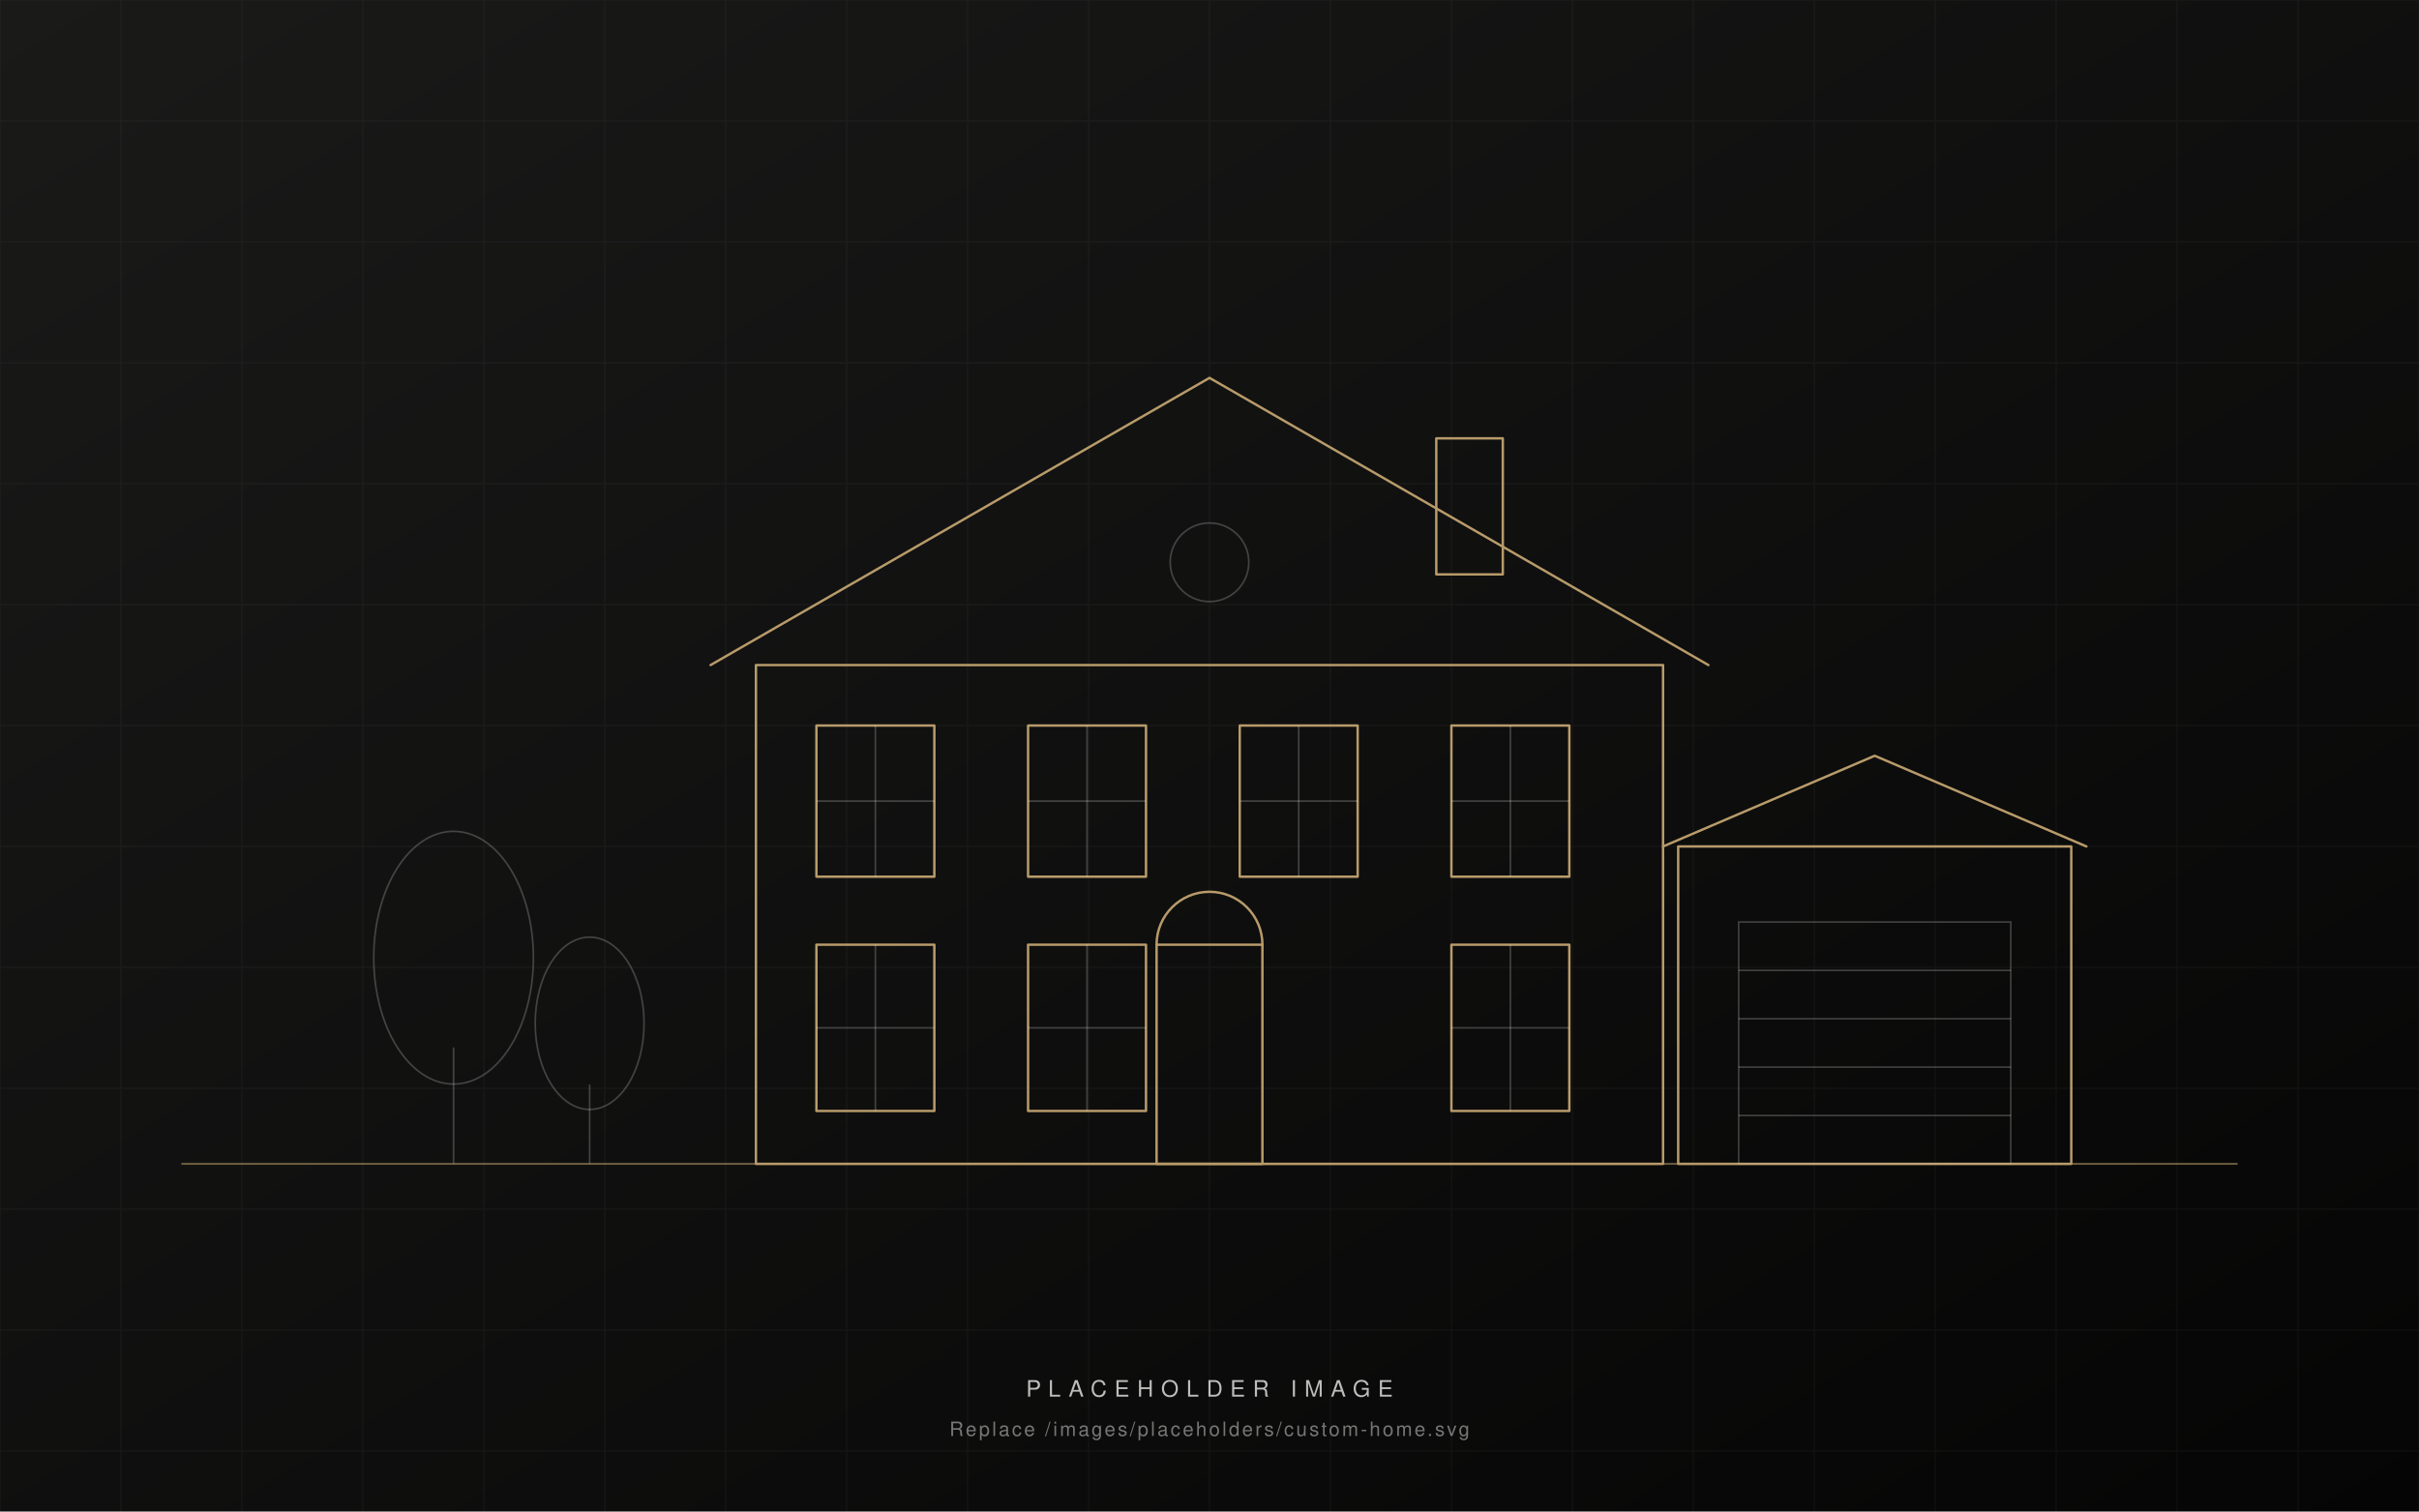
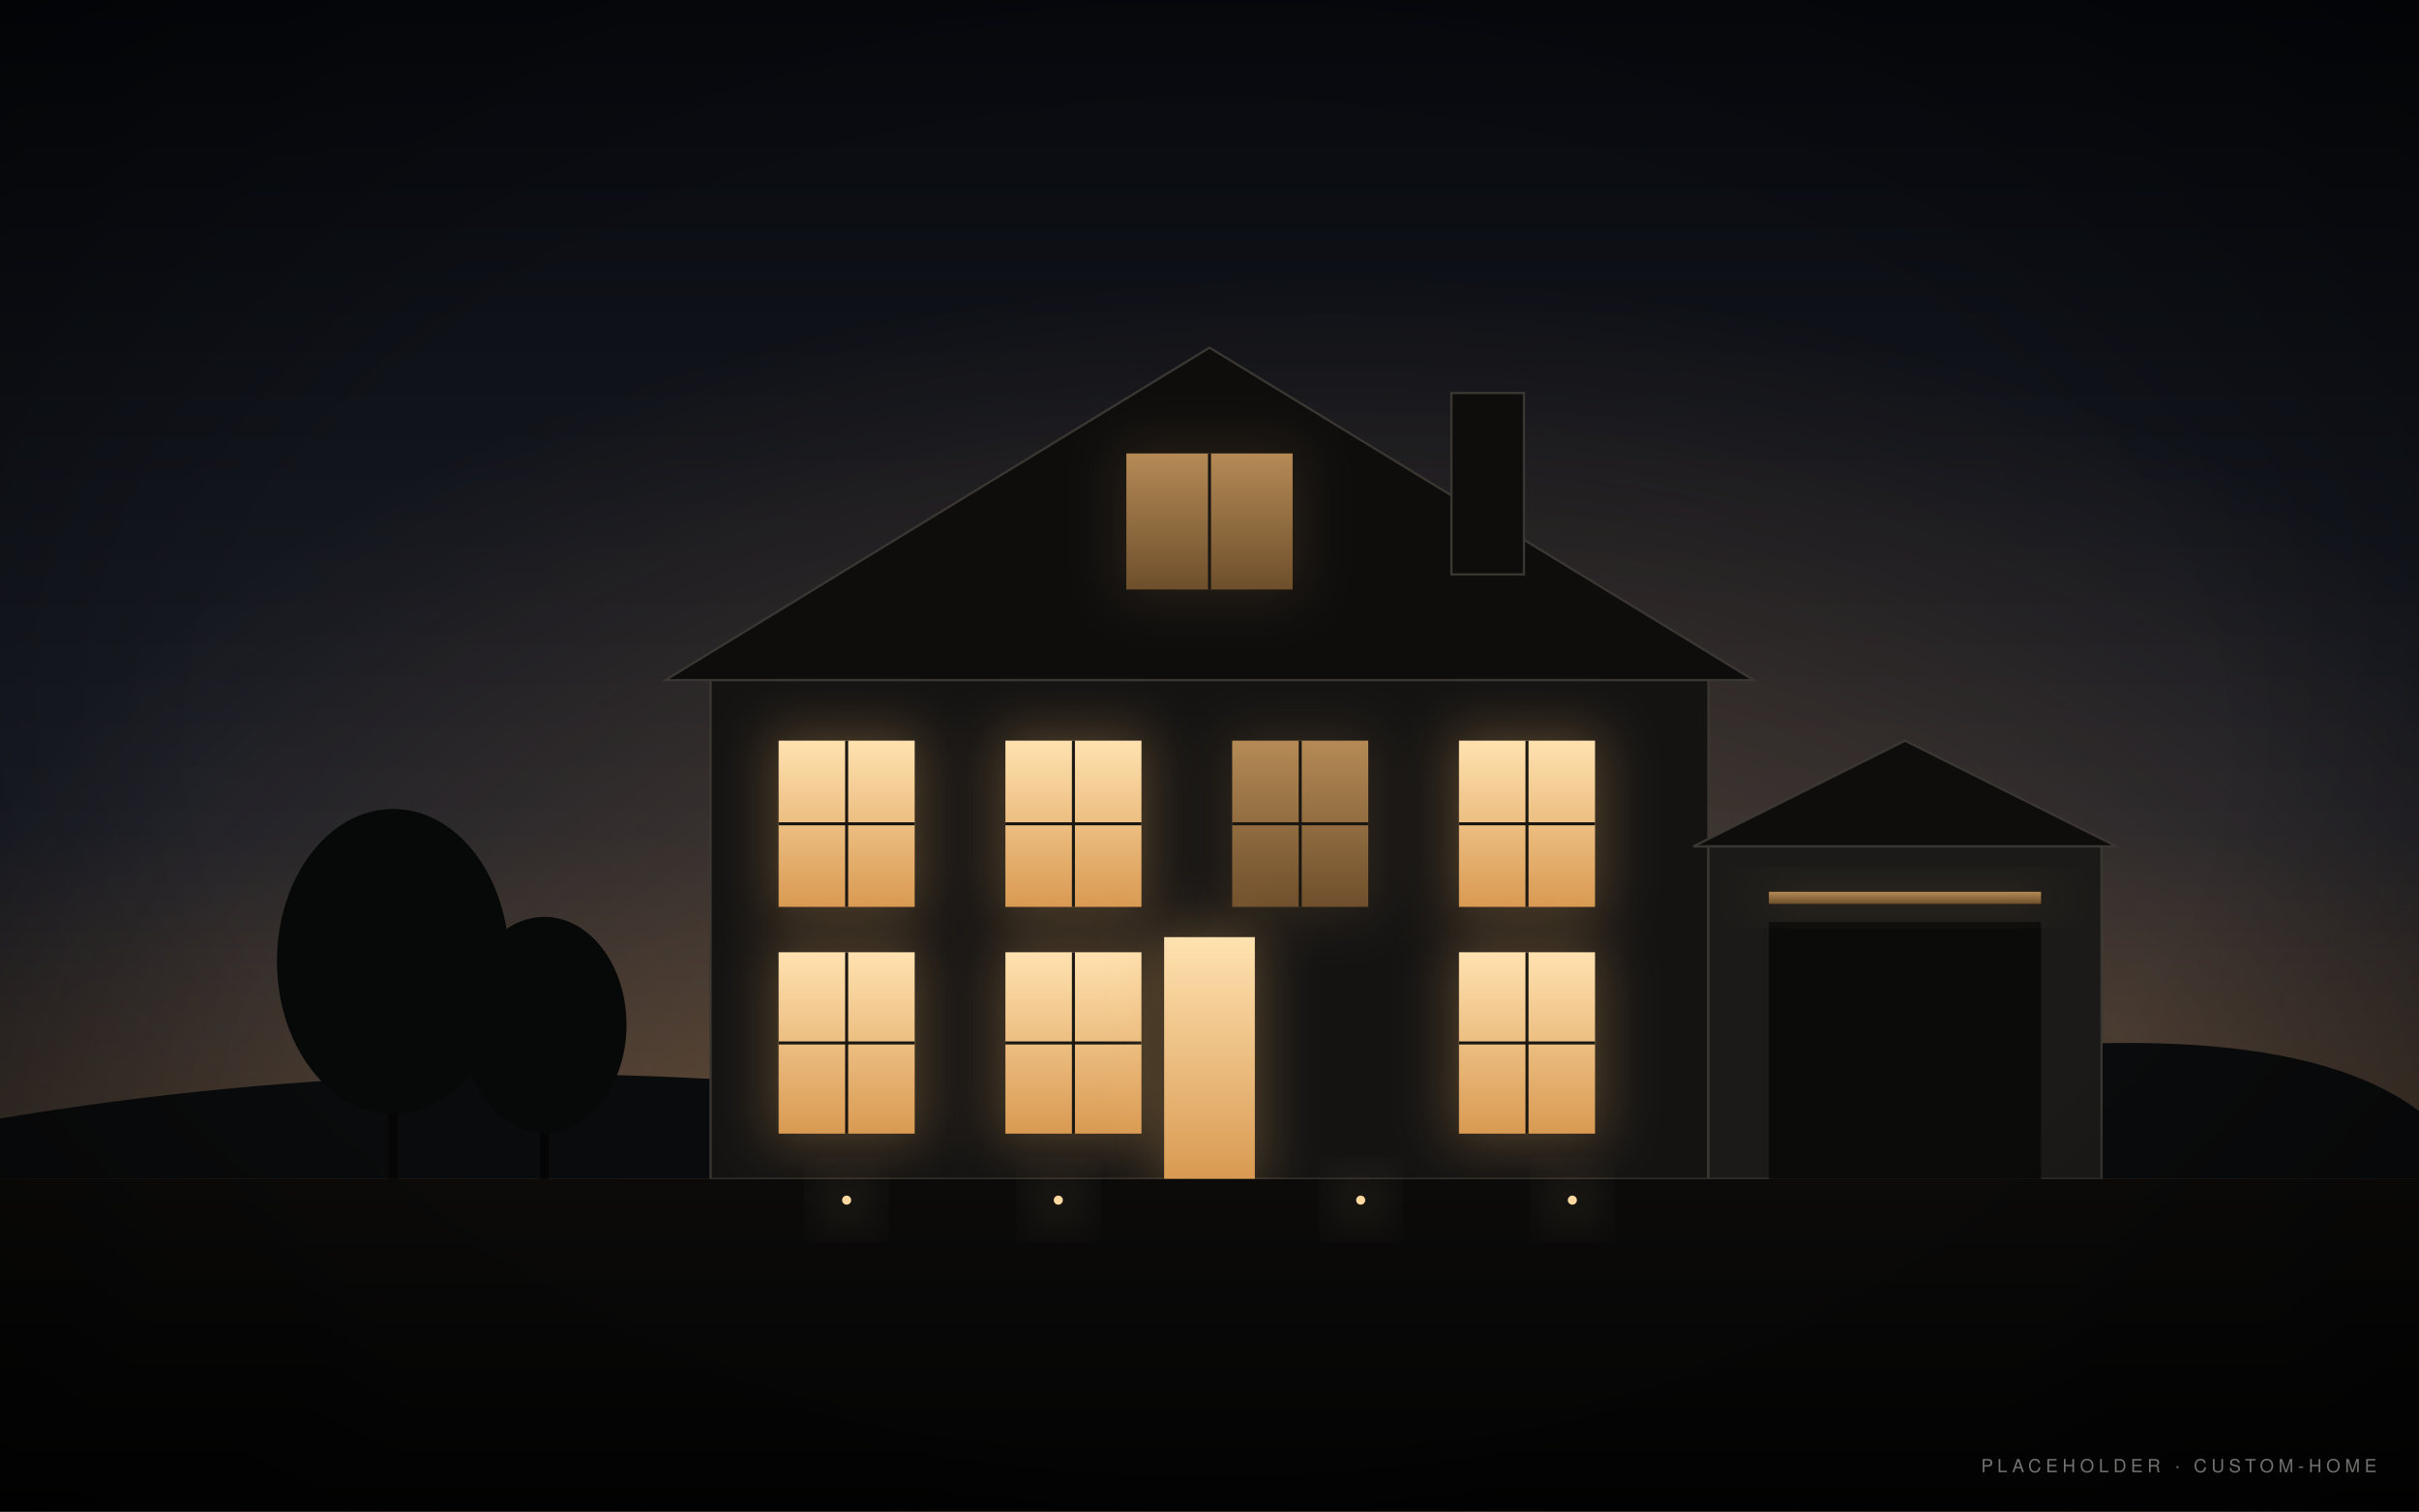
<svg xmlns="http://www.w3.org/2000/svg" viewBox="0 0 1600 1000" preserveAspectRatio="xMidYMid slice" role="img">
  <defs>
-     <linearGradient id="bg" x1="0" y1="0" x2="1" y2="1">
-       <stop offset="0" stop-color="#1A1A19" />
-       <stop offset="1" stop-color="#050505" />
+     <linearGradient id="skyFull" x1="0" y1="0" x2="0" y2="1">
+       <stop offset="0" stop-color="#07090e" />
+       <stop offset="0.55" stop-color="#1a1d26" />
+       <stop offset="0.85" stop-color="#4a3a2c" />
+       <stop offset="1" stop-color="#6e5238" />
    </linearGradient>
+     <linearGradient id="sky" x1="0" y1="0" x2="0" y2="1">
+       <stop offset="0" stop-color="#1c2230" />
+       <stop offset="0.7" stop-color="#5b4632" />
+       <stop offset="1" stop-color="#8a6644" />
+     </linearGradient>
+     <linearGradient id="warm" x1="0" y1="0" x2="0" y2="1">
+       <stop offset="0" stop-color="#ffe2b0" />
+       <stop offset="1" stop-color="#d99a52" />
+     </linearGradient>
+     <linearGradient id="warmDim" x1="0" y1="0" x2="0" y2="1">
+       <stop offset="0" stop-color="#b58a55" />
+       <stop offset="1" stop-color="#6e4f2c" />
+     </linearGradient>
+     <linearGradient id="groundG" x1="0" y1="0" x2="0" y2="1">
+       <stop offset="0" stop-color="#0c0b0a" />
+       <stop offset="1" stop-color="#030303" />
+     </linearGradient>
+     <linearGradient id="poolFade" x1="0" y1="0" x2="0" y2="1">
+       <stop offset="0" stop-color="#0b1418" stop-opacity="0" />
+       <stop offset="1" stop-color="#05080a" stop-opacity="0.9" />
+     </linearGradient>
+     <linearGradient id="wall" x1="0" y1="0" x2="0" y2="1">
+       <stop offset="0" stop-color="#1d1813" />
+       <stop offset="1" stop-color="#2c241b" />
+     </linearGradient>
+     <linearGradient id="floor" x1="0" y1="0" x2="0" y2="1">
+       <stop offset="0" stop-color="#2b2219" />
+       <stop offset="1" stop-color="#0d0a07" />
+     </linearGradient>
+     <radialGradient id="horizonGlow" cx="0.55" cy="0.78" r="0.6">
+       <stop offset="0" stop-color="#d79a5c" stop-opacity="0.35" />
+       <stop offset="1" stop-color="#d79a5c" stop-opacity="0" />
+     </radialGradient>
+     <filter id="bloom" x="-50%" y="-50%" width="200%" height="200%">
+       <feGaussianBlur stdDeviation="18" />
+     </filter>
+     <filter id="soft">
+       <feGaussianBlur stdDeviation="3" />
+     </filter>
+     <radialGradient id="vignette" cx="0.5" cy="0.5" r="0.75">
+       <stop offset="0.55" stop-color="#000" stop-opacity="0" />
+       <stop offset="1" stop-color="#000" stop-opacity="0.65" />
+     </radialGradient>
  </defs>
-   <rect width="1600" height="1000" fill="url(#bg)" />
-   <path d="M0 0V1000M80 0V1000M160 0V1000M240 0V1000M320 0V1000M400 0V1000M480 0V1000M560 0V1000M640 0V1000M720 0V1000M800 0V1000M880 0V1000M960 0V1000M1040 0V1000M1120 0V1000M1200 0V1000M1280 0V1000M1360 0V1000M1440 0V1000M1520 0V1000M1600 0V1000M0 0H1600M0 80H1600M0 160H1600M0 240H1600M0 320H1600M0 400H1600M0 480H1600M0 560H1600M0 640H1600M0 720H1600M0 800H1600M0 880H1600M0 960H1600" stroke="#F8F8F6" stroke-opacity="0.035" stroke-width="1" />
+   <rect width="1600" height="1000" fill="#050505" />
  <g transform="translate(0 0) scale(1)">
-     <polyline points="470,440 800,250 1130,440" fill="none" stroke="#B89B6A" stroke-width="1.6" stroke-linejoin="round" stroke-linecap="round" />
-     <rect x="500" y="440" width="600" height="330" fill="none" stroke="#B89B6A" stroke-width="1.6" stroke-linejoin="round" stroke-linecap="round" />
-     <rect x="950" y="290" width="44" height="90" fill="none" stroke="#B89B6A" stroke-width="1.6" stroke-linejoin="round" stroke-linecap="round" />
-     <rect x="540" y="480" width="78" height="100" fill="none" stroke="#B89B6A" stroke-width="1.6" stroke-linejoin="round" stroke-linecap="round" />
-     <line x1="579" y1="480" x2="579" y2="580" fill="none" stroke="#F8F8F6" stroke-opacity="0.22" stroke-width="1.1" />
-     <line x1="540" y1="530" x2="618" y2="530" fill="none" stroke="#F8F8F6" stroke-opacity="0.22" stroke-width="1.1" />
-     <rect x="680" y="480" width="78" height="100" fill="none" stroke="#B89B6A" stroke-width="1.6" stroke-linejoin="round" stroke-linecap="round" />
-     <line x1="719" y1="480" x2="719" y2="580" fill="none" stroke="#F8F8F6" stroke-opacity="0.22" stroke-width="1.1" />
-     <line x1="680" y1="530" x2="758" y2="530" fill="none" stroke="#F8F8F6" stroke-opacity="0.22" stroke-width="1.1" />
-     <rect x="820" y="480" width="78" height="100" fill="none" stroke="#B89B6A" stroke-width="1.6" stroke-linejoin="round" stroke-linecap="round" />
-     <line x1="859" y1="480" x2="859" y2="580" fill="none" stroke="#F8F8F6" stroke-opacity="0.22" stroke-width="1.1" />
-     <line x1="820" y1="530" x2="898" y2="530" fill="none" stroke="#F8F8F6" stroke-opacity="0.22" stroke-width="1.1" />
-     <rect x="960" y="480" width="78" height="100" fill="none" stroke="#B89B6A" stroke-width="1.6" stroke-linejoin="round" stroke-linecap="round" />
-     <line x1="999" y1="480" x2="999" y2="580" fill="none" stroke="#F8F8F6" stroke-opacity="0.22" stroke-width="1.1" />
-     <line x1="960" y1="530" x2="1038" y2="530" fill="none" stroke="#F8F8F6" stroke-opacity="0.22" stroke-width="1.1" />
-     <rect x="540" y="625" width="78" height="110" fill="none" stroke="#B89B6A" stroke-width="1.6" stroke-linejoin="round" stroke-linecap="round" />
-     <line x1="579" y1="625" x2="579" y2="735" fill="none" stroke="#F8F8F6" stroke-opacity="0.22" stroke-width="1.1" />
-     <line x1="540" y1="680" x2="618" y2="680" fill="none" stroke="#F8F8F6" stroke-opacity="0.22" stroke-width="1.1" />
-     <rect x="680" y="625" width="78" height="110" fill="none" stroke="#B89B6A" stroke-width="1.6" stroke-linejoin="round" stroke-linecap="round" />
-     <line x1="719" y1="625" x2="719" y2="735" fill="none" stroke="#F8F8F6" stroke-opacity="0.22" stroke-width="1.1" />
-     <line x1="680" y1="680" x2="758" y2="680" fill="none" stroke="#F8F8F6" stroke-opacity="0.22" stroke-width="1.1" />
-     <rect x="960" y="625" width="78" height="110" fill="none" stroke="#B89B6A" stroke-width="1.6" stroke-linejoin="round" stroke-linecap="round" />
-     <line x1="999" y1="625" x2="999" y2="735" fill="none" stroke="#F8F8F6" stroke-opacity="0.22" stroke-width="1.1" />
-     <line x1="960" y1="680" x2="1038" y2="680" fill="none" stroke="#F8F8F6" stroke-opacity="0.22" stroke-width="1.1" />
-     <rect x="765" y="625" width="70" height="145" fill="none" stroke="#B89B6A" stroke-width="1.6" stroke-linejoin="round" stroke-linecap="round" />
-     <path d="M765 625 a35 35 0 0 1 70 0" fill="none" stroke="#B89B6A" stroke-width="1.6" stroke-linejoin="round" stroke-linecap="round" />
-     <polyline points="1100,560 1240,500 1380,560" fill="none" stroke="#B89B6A" stroke-width="1.6" stroke-linejoin="round" stroke-linecap="round" />
-     <rect x="1110" y="560" width="260" height="210" fill="none" stroke="#B89B6A" stroke-width="1.6" stroke-linejoin="round" stroke-linecap="round" />
-     <rect x="1150" y="610" width="180" height="160" fill="none" stroke="#F8F8F6" stroke-opacity="0.22" stroke-width="1.1" />
-     <line x1="1150" y1="642" x2="1330" y2="642" fill="none" stroke="#F8F8F6" stroke-opacity="0.22" stroke-width="1.1" />
-     <line x1="1150" y1="674" x2="1330" y2="674" fill="none" stroke="#F8F8F6" stroke-opacity="0.22" stroke-width="1.1" />
-     <line x1="1150" y1="706" x2="1330" y2="706" fill="none" stroke="#F8F8F6" stroke-opacity="0.22" stroke-width="1.1" />
-     <line x1="1150" y1="738" x2="1330" y2="738" fill="none" stroke="#F8F8F6" stroke-opacity="0.22" stroke-width="1.1" />
-     <circle cx="800" cy="372" r="26" fill="none" stroke="#F8F8F6" stroke-opacity="0.22" stroke-width="1.1" />
-     <line x1="300" y1="770" x2="300" y2="693" fill="none" stroke="#F8F8F6" stroke-opacity="0.22" stroke-width="1.1" />
-     <ellipse cx="300" cy="633.6" rx="52.8" ry="83.6" fill="none" stroke="#F8F8F6" stroke-opacity="0.22" stroke-width="1.1" />
-     <line x1="390" y1="770" x2="390" y2="717.5" fill="none" stroke="#F8F8F6" stroke-opacity="0.22" stroke-width="1.1" />
-     <ellipse cx="390" cy="677" rx="36" ry="57" fill="none" stroke="#F8F8F6" stroke-opacity="0.22" stroke-width="1.1" />
-     <line x1="120" y1="770" x2="1480" y2="770" stroke="#B89B6A" stroke-opacity="0.6" stroke-width="1.2" />
+     <rect width="1600" height="1000" fill="url(#skyFull)" />
+     <rect width="1600" height="1000" fill="url(#horizonGlow)" />
+     <path d="M0 740 Q300 690 600 725 T1200 710 T1600 735 V780 H0 Z" fill="#0a0b0c" />
+     <rect x="257" y="708" width="6" height="72" fill="#050505" />
+     <ellipse cx="260" cy="636" rx="76.8" ry="100.8" fill="#070808" />
+     <rect x="357" y="729" width="6" height="51" fill="#050505" />
+     <ellipse cx="360" cy="678" rx="54.4" ry="71.4" fill="#070808" />
+     <polygon points="440,450 800,230 1160,450" fill="#0e0d0c" stroke="#3a3632" stroke-width="1.5" />
+     <rect x="470" y="450" width="660" height="330" fill="#141312" stroke="#3a3632" stroke-width="1.5" />
+     <rect x="960" y="260" width="48" height="120" fill="#0e0d0c" stroke="#3a3632" stroke-width="1.5" />
+     <rect x="509" y="484" width="102" height="122" fill="#f0b46a" opacity="0.28" filter="url(#bloom)" />
+     <rect x="515" y="490" width="90" height="110" fill="url(#warm)" />
+     <rect x="559" y="490" width="2" height="110" fill="#1a1611" />
+     <rect x="515" y="544" width="90" height="2" fill="#1a1611" />
+     <rect x="659" y="484" width="102" height="122" fill="#f0b46a" opacity="0.28" filter="url(#bloom)" />
+     <rect x="665" y="490" width="90" height="110" fill="url(#warm)" />
+     <rect x="709" y="490" width="2" height="110" fill="#1a1611" />
+     <rect x="665" y="544" width="90" height="2" fill="#1a1611" />
+     <rect x="809" y="484" width="102" height="122" fill="#f0b46a" opacity="0.12" filter="url(#bloom)" />
+     <rect x="815" y="490" width="90" height="110" fill="url(#warmDim)" />
+     <rect x="859" y="490" width="2" height="110" fill="#1a1611" />
+     <rect x="815" y="544" width="90" height="2" fill="#1a1611" />
+     <rect x="959" y="484" width="102" height="122" fill="#f0b46a" opacity="0.28" filter="url(#bloom)" />
+     <rect x="965" y="490" width="90" height="110" fill="url(#warm)" />
+     <rect x="1009" y="490" width="2" height="110" fill="#1a1611" />
+     <rect x="965" y="544" width="90" height="2" fill="#1a1611" />
+     <rect x="509" y="624" width="102" height="132" fill="#f0b46a" opacity="0.28" filter="url(#bloom)" />
+     <rect x="515" y="630" width="90" height="120" fill="url(#warm)" />
+     <rect x="559" y="630" width="2" height="120" fill="#1a1611" />
+     <rect x="515" y="689" width="90" height="2" fill="#1a1611" />
+     <rect x="659" y="624" width="102" height="132" fill="#f0b46a" opacity="0.28" filter="url(#bloom)" />
+     <rect x="665" y="630" width="90" height="120" fill="url(#warm)" />
+     <rect x="709" y="630" width="2" height="120" fill="#1a1611" />
+     <rect x="665" y="689" width="90" height="2" fill="#1a1611" />
+     <rect x="959" y="624" width="102" height="132" fill="#f0b46a" opacity="0.28" filter="url(#bloom)" />
+     <rect x="965" y="630" width="90" height="120" fill="url(#warm)" />
+     <rect x="1009" y="630" width="2" height="120" fill="#1a1611" />
+     <rect x="965" y="689" width="90" height="2" fill="#1a1611" />
+     <rect x="764" y="614" width="72" height="172" fill="#f0b46a" opacity="0.28" filter="url(#bloom)" />
+     <rect x="770" y="620" width="60" height="160" fill="url(#warm)" />
+     <rect x="739" y="294" width="122" height="102" fill="#f0b46a" opacity="0.12" filter="url(#bloom)" />
+     <rect x="745" y="300" width="110" height="90" fill="url(#warmDim)" />
+     <rect x="799" y="300" width="2" height="90" fill="#1a1611" />
+     <polygon points="1120,560 1260,490 1400,560" fill="#0e0d0c" stroke="#3a3632" stroke-width="1.5" />
+     <rect x="1130" y="560" width="260" height="220" fill="#1b1a18" stroke="#3a3632" stroke-width="1.5" />
+     <rect x="1170" y="610" width="180" height="170" fill="#0b0b0a" />
+     <rect x="1164" y="584" width="192" height="20" fill="#f0b46a" opacity="0.12" filter="url(#bloom)" />
+     <rect x="1170" y="590" width="180" height="8" fill="url(#warmDim)" />
+     <rect x="0" y="780" width="1600" height="220" fill="url(#groundG)" />
+     <circle cx="560" cy="794" r="3" fill="#ffd9a0" />
+     <circle cx="560" cy="794" r="14" fill="#ffd9a0" opacity="0.18" filter="url(#bloom)" />
+     <circle cx="700" cy="794" r="3" fill="#ffd9a0" />
+     <circle cx="700" cy="794" r="14" fill="#ffd9a0" opacity="0.18" filter="url(#bloom)" />
+     <circle cx="900" cy="794" r="3" fill="#ffd9a0" />
+     <circle cx="900" cy="794" r="14" fill="#ffd9a0" opacity="0.18" filter="url(#bloom)" />
+     <circle cx="1040" cy="794" r="3" fill="#ffd9a0" />
+     <circle cx="1040" cy="794" r="14" fill="#ffd9a0" opacity="0.18" filter="url(#bloom)" />
  </g>
-   <g font-family="Helvetica, Arial, sans-serif" fill="#F8F8F6">
-     <text x="800" y="924" text-anchor="middle" font-size="15" letter-spacing="5" fill-opacity="0.75">PLACEHOLDER IMAGE</text>
-     <text x="800" y="950" text-anchor="middle" font-size="13" letter-spacing="1.5" fill-opacity="0.45">Replace /images/placeholders/custom-home.svg</text>
-   </g>
+   <rect width="1600" height="1000" fill="url(#vignette)" />
+   <text x="1572" y="974" text-anchor="end" font-family="Helvetica, Arial, sans-serif" font-size="12" letter-spacing="3" fill="#f8f8f6" fill-opacity="0.45">PLACEHOLDER · CUSTOM-HOME</text>
</svg>
